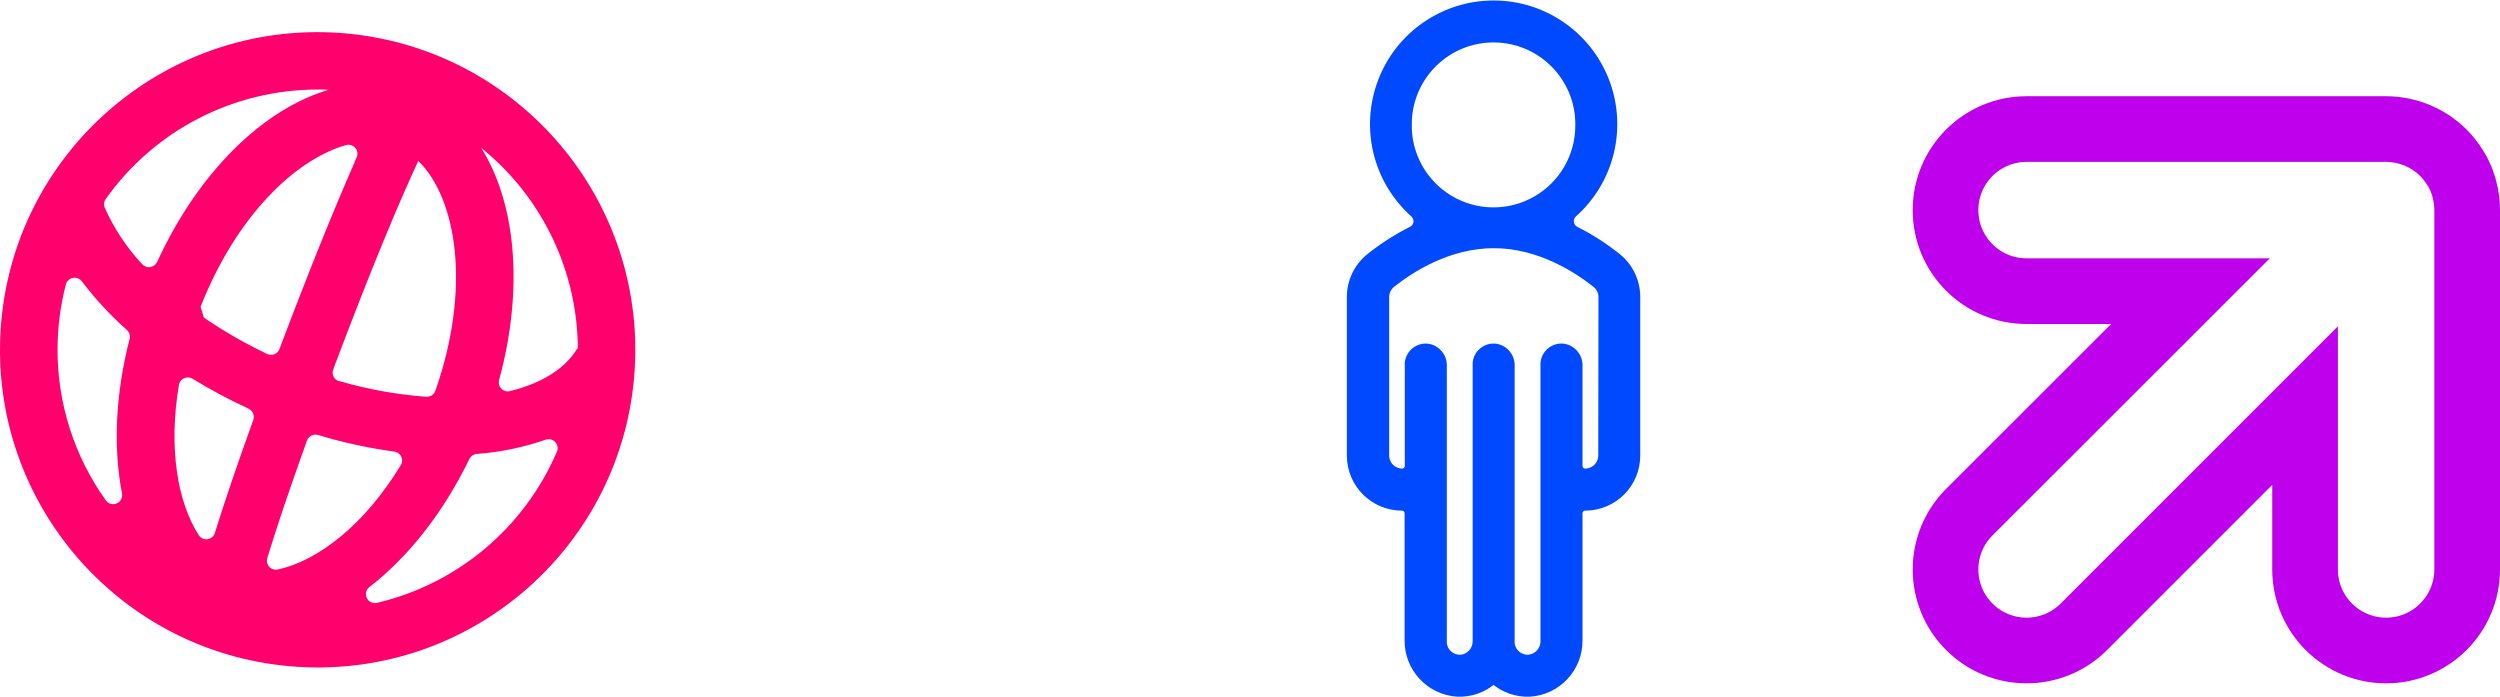
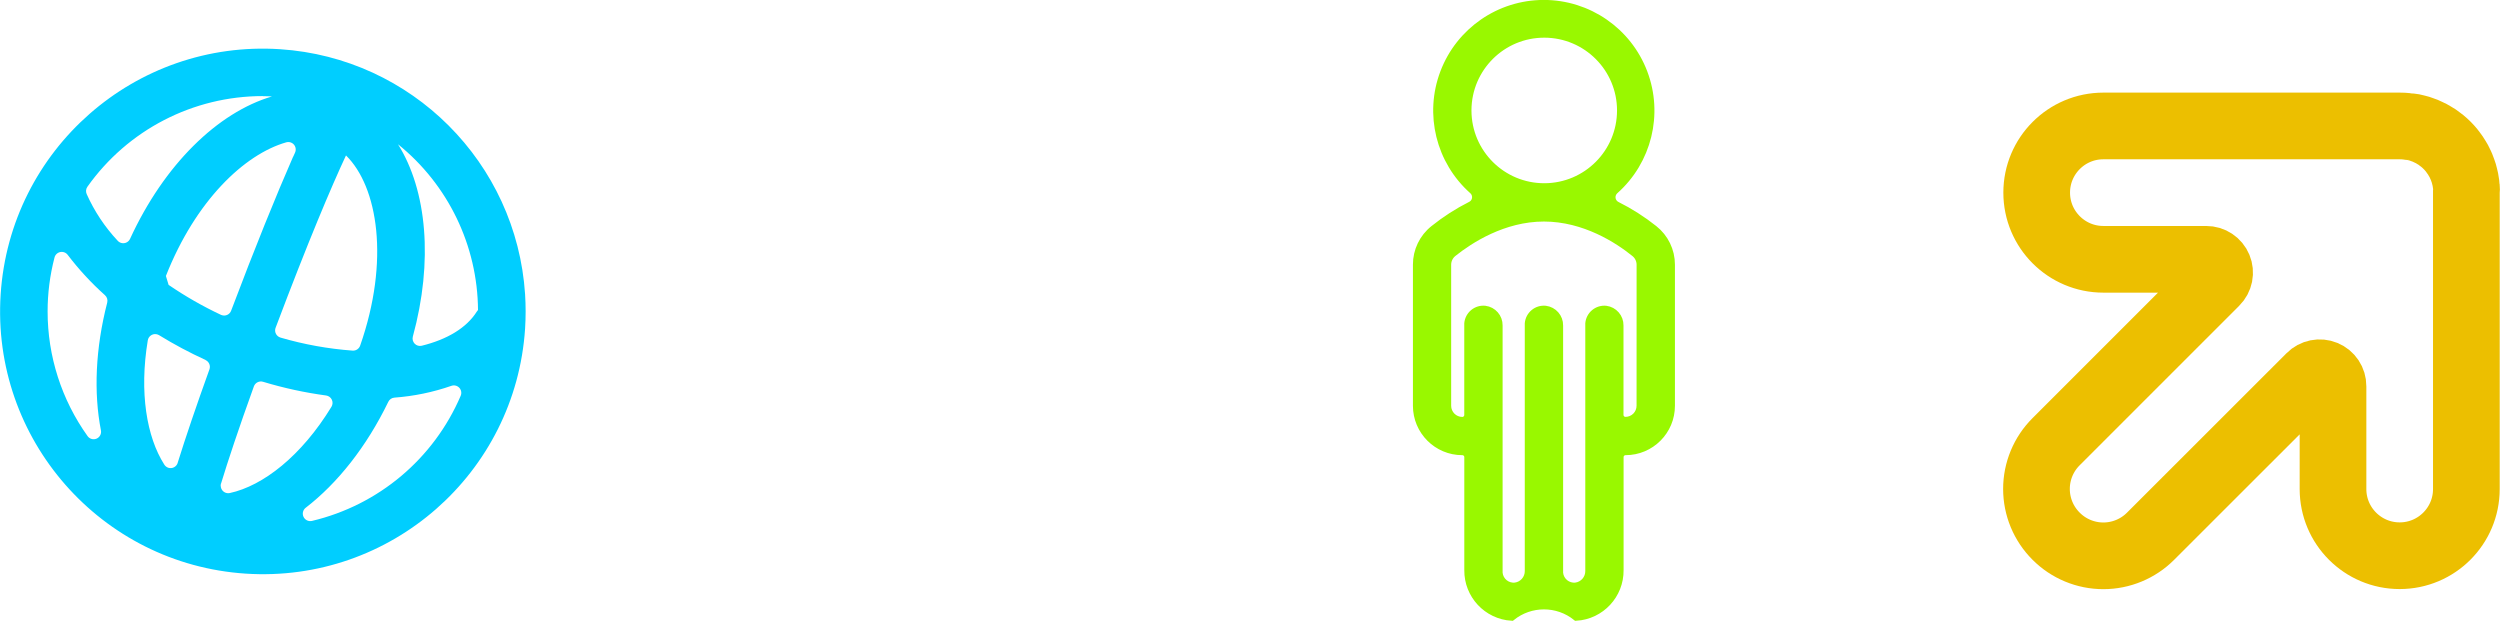
- <svg xmlns="http://www.w3.org/2000/svg" viewBox="0 0 761.45 212.25">
+ <svg xmlns="http://www.w3.org/2000/svg" viewBox="0 0 749.88 186.24">
  <defs>
-     <style>.cls-1{isolation:isolate;}.cls-2{fill:none;stroke:#be00ec;stroke-width:20px;}.cls-2,.cls-3,.cls-4{mix-blend-mode:multiply;}.cls-3{fill:#0049ff;stroke:#0049ff;stroke-width:2px;}.cls-4{fill:#ff006c;}</style>
+     <style>.cls-1{fill:none;stroke:#ecbf00;stroke-width:20px;}.cls-2{fill:#99f800;stroke:#99f800;stroke-width:2px;}.cls-3{fill:#00ceff;}</style>
  </defs>
-   <g class="cls-1">
-     <g id="Layer_2" data-name="Layer 2">
-       <g id="Layer_1-2" data-name="Layer 1">
-         <path id="Path_16" data-name="Path 16" class="cls-2" d="M751.32,61.5c0-.36-.1-.7-.15-1.06s-.12-.89-.2-1.33-.2-.81-.3-1.21-.18-.76-.29-1.13-.27-.78-.41-1.18-.26-.73-.4-1.1-.34-.72-.5-1.09-.34-.73-.53-1.1-.4-.68-.61-1-.41-.7-.64-1-.54-.76-.83-1.14-.38-.54-.6-.8a24.53,24.53,0,0,0-3.45-3.46c-.27-.22-.55-.41-.83-.62s-.73-.55-1.11-.81-.71-.44-1.07-.65-.65-.41-1-.59-.75-.37-1.13-.54-.7-.35-1.06-.5-.74-.27-1.12-.41-.76-.28-1.15-.4-.77-.2-1.16-.3-.78-.21-1.18-.29-.91-.15-1.37-.21l-1-.15c-.82-.08-1.63-.12-2.45-.12H617.25a24.68,24.68,0,0,0-24.68,24.69h0a24.67,24.67,0,0,0,24.68,24.68h49.92L599.8,156a24.68,24.68,0,0,0,0,34.9h0a24.69,24.69,0,0,0,34.91,0l67.37-67.37v49.92a24.68,24.68,0,0,0,24.68,24.68h0a24.7,24.7,0,0,0,24.69-24.68h0V63.94C751.44,63.13,751.4,62.31,751.32,61.5Z" />
-         <path id="Path_53" data-name="Path 53" class="cls-3" d="M492.69,78.15A72.49,72.49,0,0,0,480,70a2.94,2.94,0,0,1-.7-4.8,36.66,36.66,0,1,0-48.73,0,2.93,2.93,0,0,1,.18,4.15h0a3,3,0,0,1-.88.65,72,72,0,0,0-12.71,8.14,15.67,15.67,0,0,0-5.93,12.31v48.3A15.77,15.77,0,0,0,427,154.53h0a1.81,1.81,0,0,1,1.81,1.81V195a16.08,16.08,0,0,0,15.1,16.2,15.71,15.71,0,0,0,11-3.89,15.71,15.71,0,0,0,11,3.89A16.06,16.06,0,0,0,481,195V156.35a1.82,1.82,0,0,1,1.82-1.82h0a15.76,15.76,0,0,0,15.76-15.76h0V90.47A15.67,15.67,0,0,0,492.69,78.15ZM429,37.55a25.91,25.91,0,0,1,26.2-25.62h0a25.9,25.9,0,0,1,25.61,26.2h0A25.91,25.91,0,1,1,429,37.55Zm58.8,101.22a5,5,0,0,1-4.95,4.95h0A1.81,1.81,0,0,1,481,141.9h0V111.28a5.57,5.57,0,0,0-4.88-5.61,5.41,5.41,0,0,0-5.92,4.85h0a4.7,4.7,0,0,0,0,.53v84.2a5.11,5.11,0,0,1-4.46,5.15,5,5,0,0,1-5.41-4.44h0a4.15,4.15,0,0,1,0-.49V111.28a5.56,5.56,0,0,0-4.88-5.61,5.4,5.4,0,0,0-5.91,4.85h0a4.84,4.84,0,0,0,0,.53v84.2a5.1,5.1,0,0,1-4.45,5.15,5,5,0,0,1-5.42-4.44h0c0-.16,0-.33,0-.49V111.28a5.57,5.57,0,0,0-4.88-5.61,5.42,5.42,0,0,0-5.92,4.85h0c0,.18,0,.35,0,.53V141.9a1.82,1.82,0,0,1-1.82,1.82h0a5,5,0,0,1-4.94-4.95h0V90.47a5,5,0,0,1,1.87-3.88c5.64-4.5,17.15-12,31-12s25.37,7.53,31,12a5,5,0,0,1,1.88,3.89Z" />
-         <path id="Path_54" data-name="Path 54" class="cls-4" d="M103.07,10A96.75,96.75,0,1,0,193.3,112.82a98.88,98.88,0,0,0,0-12.65A96.86,96.86,0,0,0,103.07,10ZM176,106c-.12.17-.27.32-.4.51-3.84,6.1-11,10.33-20.32,12.63a2.73,2.73,0,0,1-3.28-2h0a2.65,2.65,0,0,1,0-1.34c7.57-27.71,5.21-53.83-5.47-70.8A79.08,79.08,0,0,1,176,106Zm-72.72,10.12a2.74,2.74,0,0,1-1.85-3.4l.06-.2.14-.37C113.34,81,122,60.56,127.41,49c11.72,11.51,16.17,38.67,5.21,70a2.76,2.76,0,0,1-2.77,1.85,129.17,129.17,0,0,1-26.6-4.81Zm4.66-66.52c-6.19,14-14.25,34-22.69,56.37l-.12.33a2.76,2.76,0,0,1-3.53,1.61h0l-.2-.09a139.53,139.53,0,0,1-19.31-11.1l-1-3.28C72,65.72,90,48.56,105.43,44.17a2.74,2.74,0,0,1,3.35,1.94h0a2.75,2.75,0,0,1-.15,1.83c-.24.52-.48,1.06-.72,1.61Zm-32.25,74.9a2.75,2.75,0,0,1,1.45,3.43c-4.79,13.29-8.76,24.94-11.68,34.34l0,.06a2.76,2.76,0,0,1-3.45,1.8,2.79,2.79,0,0,1-1.52-1.18c-6.43-10.14-9.23-26.47-6-45.69a2.73,2.73,0,0,1,3.15-2.27h0a2.63,2.63,0,0,1,1,.36,158.86,158.86,0,0,0,17.13,9.14Zm5.72,45.47c2.54-8.34,6.4-20,12.09-35.78a2.76,2.76,0,0,1,3.39-1.7,148.56,148.56,0,0,0,23.22,5.05,2.75,2.75,0,0,1,2.34,3.1h0a2.82,2.82,0,0,1-.39,1.06c-11,18.12-25.18,29.1-37.44,31.76a2.76,2.76,0,0,1-3.27-2.1h0a2.73,2.73,0,0,1,.06-1.39ZM96.76,27.27c1.13,0,2.25,0,3.36.08-20,5.88-39.7,25.09-52.28,52.47a2.76,2.76,0,0,1-4.53.66A62.85,62.85,0,0,1,31.89,63.26a2.77,2.77,0,0,1,.3-2.64A79.17,79.17,0,0,1,96.75,27.27ZM17.52,106.5a78.76,78.76,0,0,1,2.53-19.8,2.75,2.75,0,0,1,4.88-1,106.31,106.31,0,0,0,13.72,14.81,2.75,2.75,0,0,1,.83,2.72c-4.37,16.93-5,33.2-2.32,47.07a2.74,2.74,0,0,1-4.93,2.1A78.74,78.74,0,0,1,17.52,106.5Zm95,72.29c11.7-9,22.4-22.44,30.44-39a2.73,2.73,0,0,1,2.24-1.53,82.71,82.71,0,0,0,21-4.34,2.74,2.74,0,0,1,3.41,3.69,79.5,79.5,0,0,1-54.74,46,2.74,2.74,0,0,1-2.34-4.83Z" />
-       </g>
+   <g id="Layer_2" data-name="Layer 2">
+     <g id="Layer_1-2" data-name="Layer 1">
+       <path id="Path_16" data-name="Path 16" class="cls-1" d="M739.8,56c0-.29-.1-.77-.14-1.06s-.1-.72-.17-1.08-.16-.65-.24-1-.15-.61-.24-.92-.22-.63-.33-.95-.2-.6-.33-.9-.27-.59-.4-.88-.27-.6-.43-.89-.33-.56-.5-.84-.33-.57-.52-.84-.44-.62-.67-.92-.31-.45-.49-.66a20.58,20.58,0,0,0-2.8-2.8c-.22-.18-.45-.34-.67-.5s-.59-.46-.9-.67-.58-.35-.87-.52-.54-.34-.81-.48-.61-.3-.92-.44-.57-.28-.86-.4-.61-.23-.92-.34-.61-.23-.93-.33-.63-.16-.94-.24-.64-.17-1-.24S723,38,722.65,38s-.55-.1-.83-.12a18.94,18.94,0,0,0-2-.1H630.91a20,20,0,0,0-20,20h0a20,20,0,0,0,20,20h30.85a4,4,0,0,1,2.84,6.84l-47.87,47.87a20,20,0,0,0,0,28.34h0a20,20,0,0,0,28.35,0h0L692.94,113a4,4,0,0,1,6.85,2.84v30.85a20,20,0,0,0,20,20h0a20,20,0,0,0,20-20h0V57.81C739.88,57.21,739.85,56.61,739.8,56Z" />
+       <path id="Path_53" data-name="Path 53" class="cls-2" d="M496.18,68.6A63.48,63.48,0,0,0,485,61.47,2.59,2.59,0,0,1,483.85,58a2.81,2.81,0,0,1,.57-.76,32.18,32.18,0,1,0-42.7,0,2.58,2.58,0,0,1,.16,3.64,2.71,2.71,0,0,1-.77.57A63.56,63.56,0,0,0,430,68.6a13.73,13.73,0,0,0-5.19,10.79v42.33a13.82,13.82,0,0,0,13.82,13.81h0a1.59,1.59,0,0,1,1.59,1.59h0V171a14.07,14.07,0,0,0,13.23,14.2,15.39,15.39,0,0,1,19.33,0A14.07,14.07,0,0,0,486,171V137.12a1.59,1.59,0,0,1,1.59-1.59h0a13.81,13.81,0,0,0,13.81-13.82h0V79.39A13.73,13.73,0,0,0,496.18,68.6ZM440.37,33a22.83,22.83,0,1,1,0,.26V33Zm51.52,88.7a4.33,4.33,0,0,1-4.33,4.34h0a1.6,1.6,0,0,1-1.59-1.6h0V97.63a4.88,4.88,0,0,0-4.28-4.92A4.74,4.74,0,0,0,476.51,97h0c0,.16,0,.31,0,.47v73.78a4.46,4.46,0,0,1-3.9,4.5,4.34,4.34,0,0,1-4.75-3.89c0-.14,0-.28,0-.42V97.63a4.88,4.88,0,0,0-4.28-4.92A4.74,4.74,0,0,0,458.36,97h0c0,.16,0,.31,0,.47v73.78a4.46,4.46,0,0,1-3.9,4.5,4.34,4.34,0,0,1-4.75-3.89c0-.14,0-.28,0-.42V97.63a4.88,4.88,0,0,0-4.27-4.92A4.75,4.75,0,0,0,440.21,97h0c0,.16,0,.31,0,.47v27a1.59,1.59,0,0,1-1.59,1.59h0a4.35,4.35,0,0,1-4.34-4.34V79.39a4.36,4.36,0,0,1,1.65-3.4c4.94-3.95,15-10.54,27.17-10.54S485.31,72,490.25,76a4.33,4.33,0,0,1,1.65,3.4Z" />
+       <path id="Path_54" data-name="Path 54" class="cls-3" d="M84,14.76a78.82,78.82,0,1,0,73.5,83.81,80.61,80.61,0,0,0,0-10.31A78.82,78.82,0,0,0,84,14.76ZM143.37,93c-.1.15-.23.27-.32.42-3.14,5-9,8.42-16.56,10.29a2.23,2.23,0,0,1-2.66-2.75c6.17-22.58,4.24-43.85-4.45-57.69a64.46,64.46,0,0,1,24,49.73Zm-59.24,8.25a2.23,2.23,0,0,1-1.52-2.77h0l.06-.16.11-.3c9.56-25.36,16.6-42,21-51.4,9.56,9.38,13.18,31.51,4.25,57.05a2.24,2.24,0,0,1-2.26,1.5,104.34,104.34,0,0,1-21.67-3.92ZM87.92,47c-5,11.38-11.61,27.69-18.49,45.93l-.1.26a2.23,2.23,0,0,1-2.87,1.32h0l-.16-.06a113.07,113.07,0,0,1-15.73-9l-.81-2.67c8.88-22.54,23.54-36.52,36.14-40.1a2.22,2.22,0,0,1,2.73,1.58,2.25,2.25,0,0,1-.12,1.49c-.2.43-.4.87-.59,1.31ZM61.65,108a2.24,2.24,0,0,1,1.17,2.8c-3.9,10.83-7.13,20.33-9.52,28v.05a2.24,2.24,0,0,1-2.81,1.46,2.27,2.27,0,0,1-1.24-1c-5.24-8.25-7.52-21.56-4.92-37.22a2.24,2.24,0,0,1,2.57-1.85,2.34,2.34,0,0,1,.8.29,128.69,128.69,0,0,0,14,7.46Zm4.65,37.05c2.07-6.8,5.22-16.31,9.85-29.15a2.24,2.24,0,0,1,2.76-1.38,121.32,121.32,0,0,0,18.92,4.11,2.24,2.24,0,0,1,1.59,3.39c-9,14.76-20.52,23.71-30.5,25.87a2.24,2.24,0,0,1-2.66-1.71,2.17,2.17,0,0,1,0-1.13ZM78.83,28.86c.92,0,1.83,0,2.75.07C65.32,33.72,49.23,49.37,39,71.67a2.25,2.25,0,0,1-3,1.07,2.16,2.16,0,0,1-.7-.53,50.67,50.67,0,0,1-9.3-14A2.21,2.21,0,0,1,26.23,56a64.48,64.48,0,0,1,52.6-27.18ZM14.28,93.41a64.11,64.11,0,0,1,2.06-16.13,2.24,2.24,0,0,1,4-.79A86.31,86.31,0,0,0,31.49,88.55a2.23,2.23,0,0,1,.67,2.22c-3.55,13.79-4.08,27.05-1.88,38.35a2.23,2.23,0,0,1-4,1.71,64.21,64.21,0,0,1-12-37.42Zm77.41,58.9c9.53-7.35,18.24-18.28,24.79-31.8a2.21,2.21,0,0,1,1.82-1.24,67.07,67.07,0,0,0,17.1-3.54,2.23,2.23,0,0,1,2.78,3,64.8,64.8,0,0,1-44.6,37.52,2.24,2.24,0,0,1-1.9-3.94Z" />
    </g>
  </g>
</svg>
